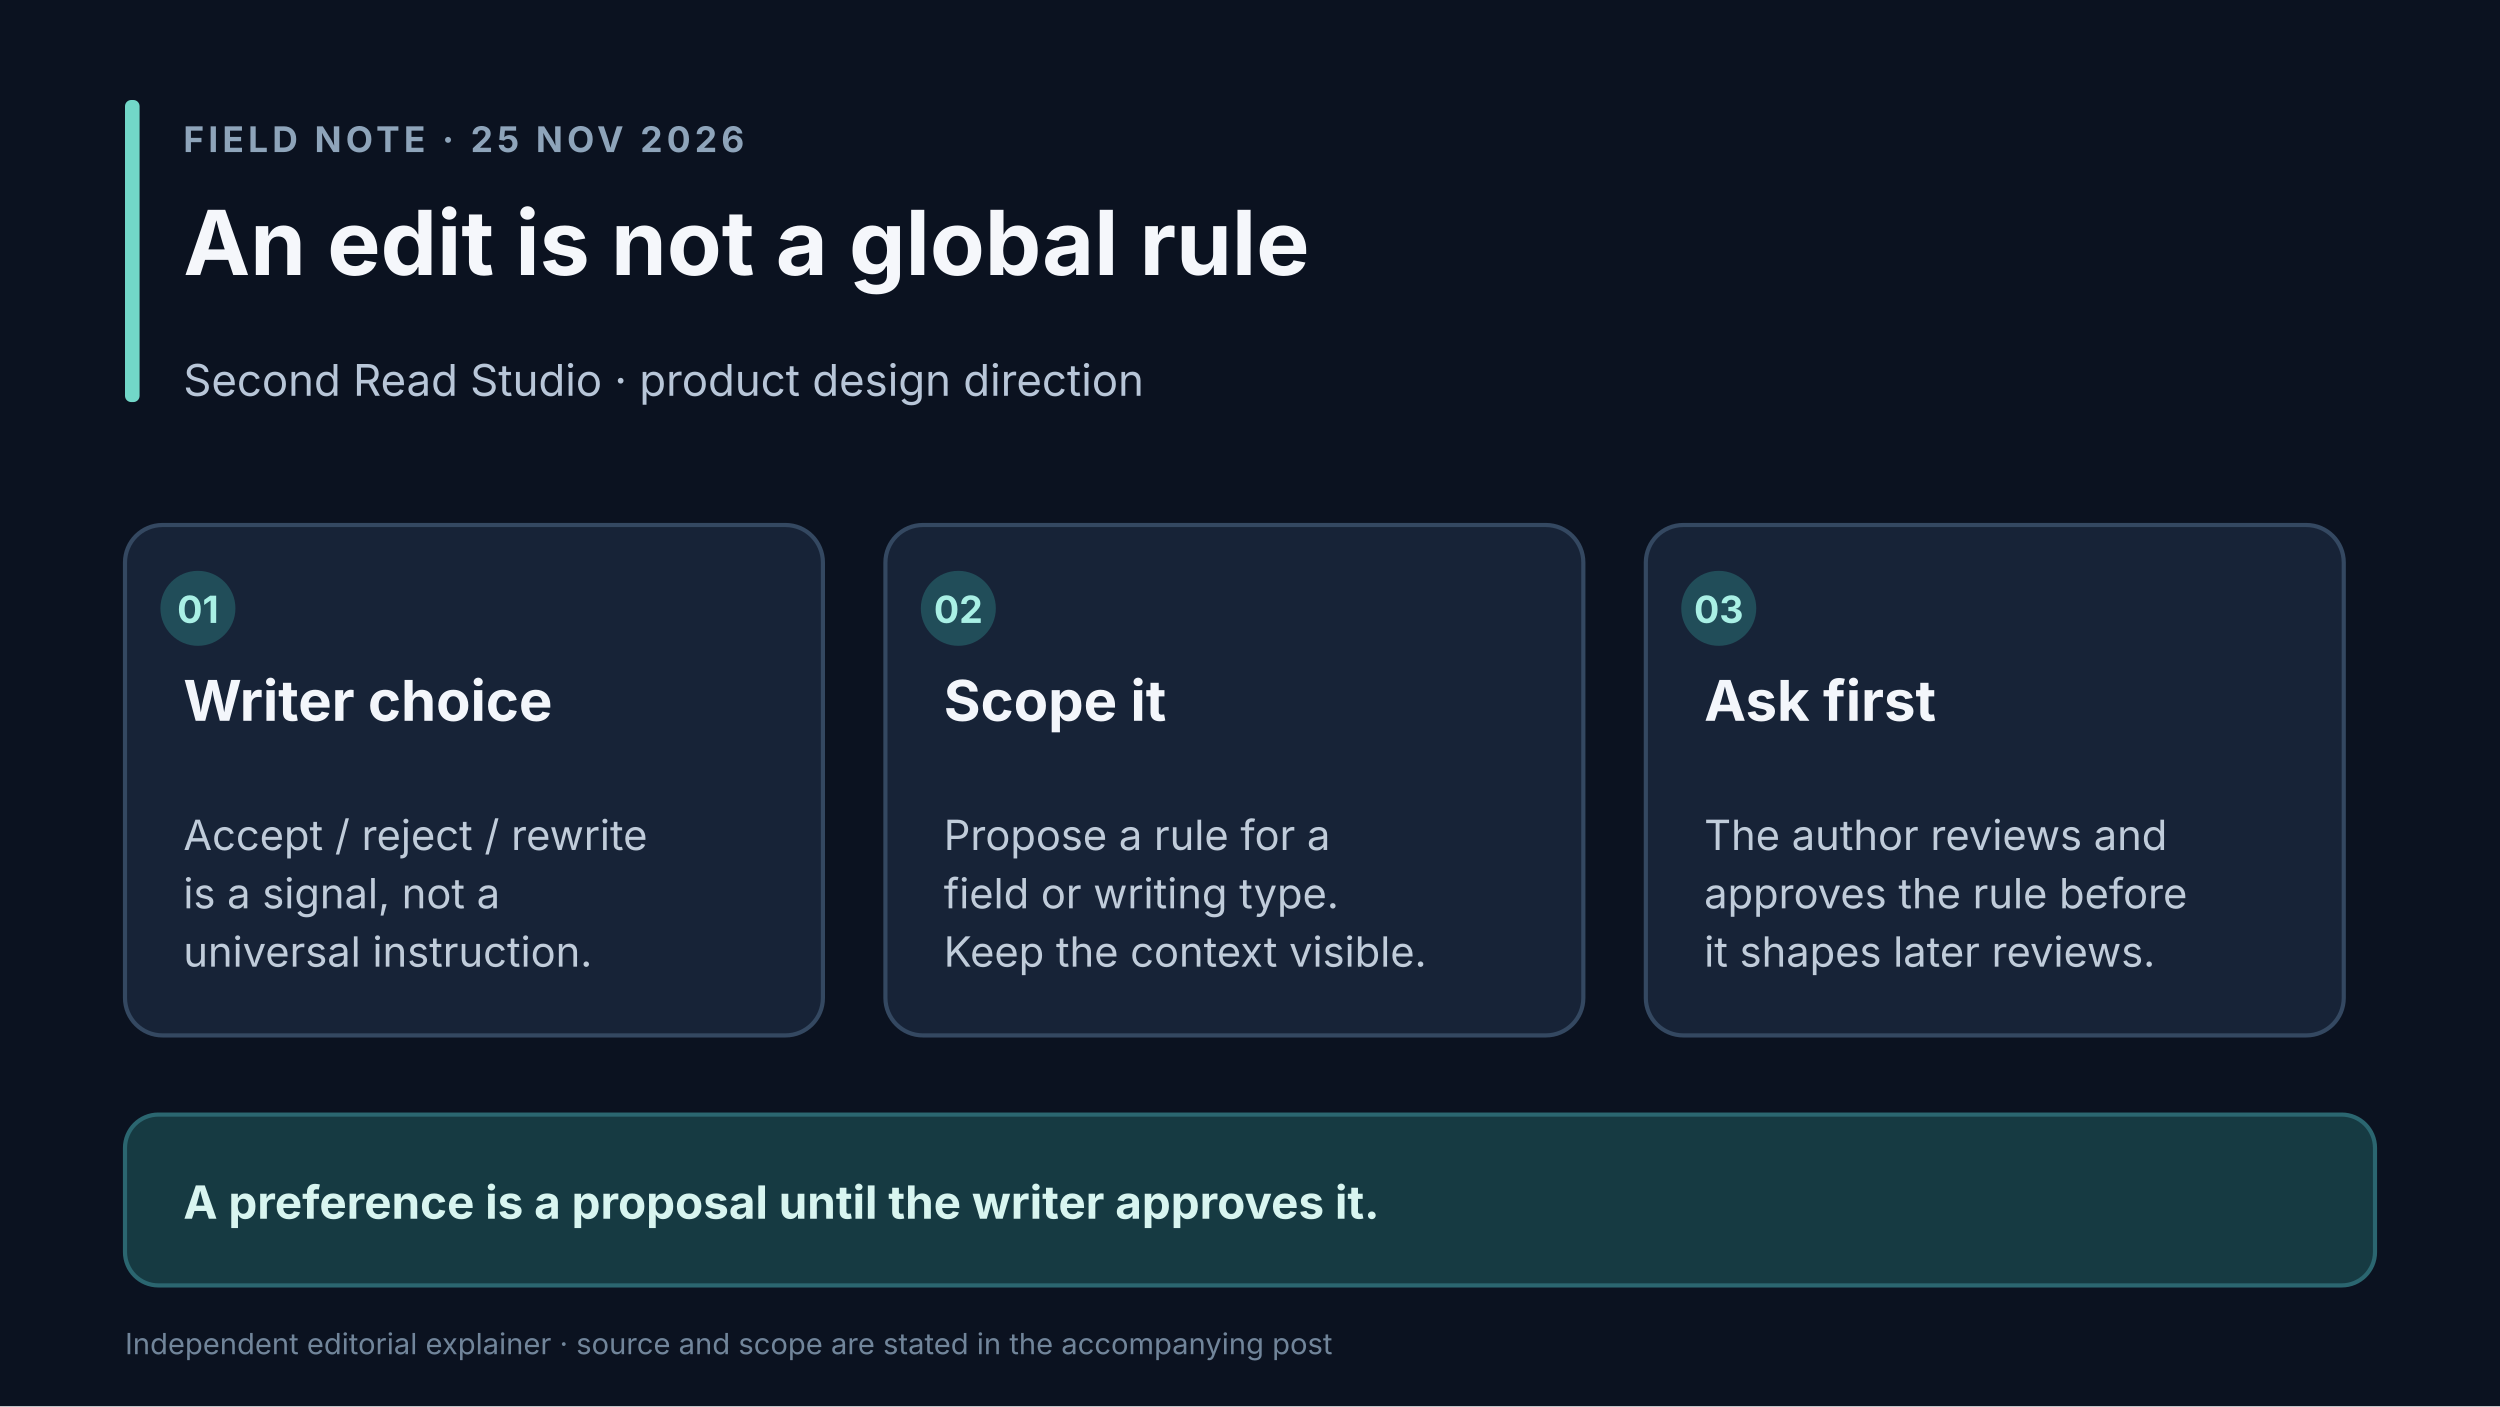
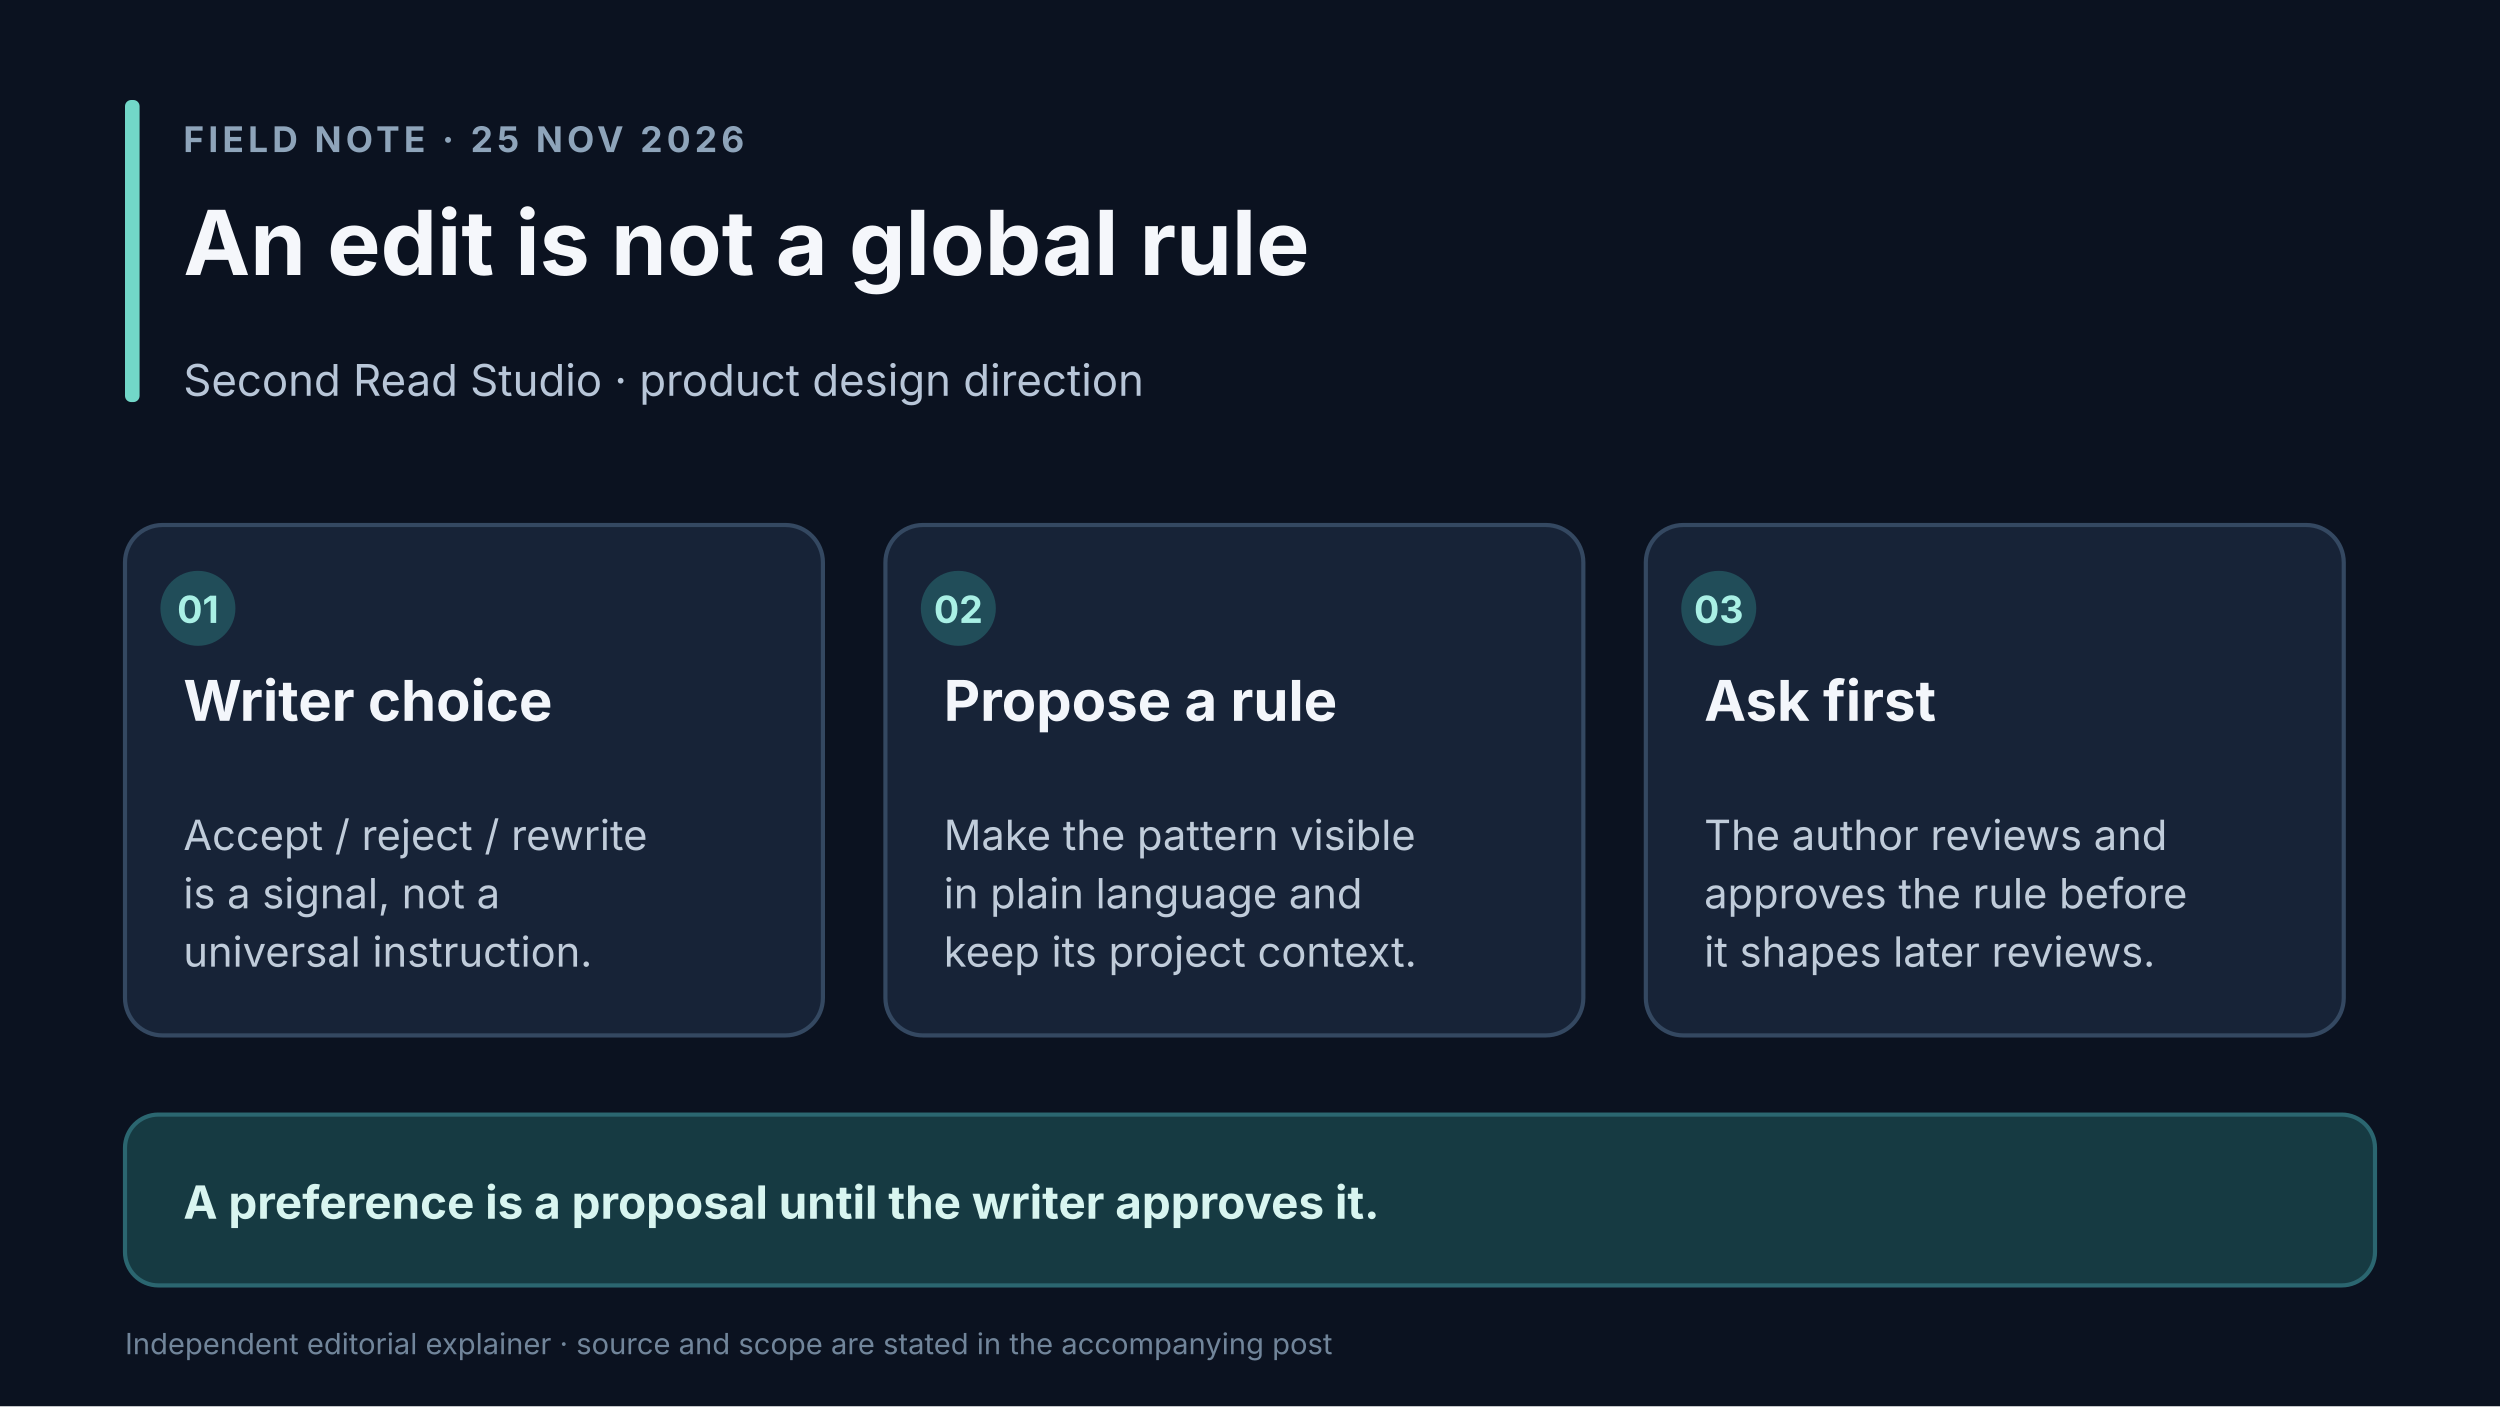
<svg xmlns="http://www.w3.org/2000/svg" width="1200" height="675" viewBox="0 0 1200 675" role="img" aria-labelledby="title desc">
  <rect width="1200" height="675" fill="#0b1220" />
  <rect x="60" y="48" width="7" height="145" rx="3" fill="#72d7c8" />
  <text x="88" y="73" fill="#8ea4ba" font-family="Inter,Arial,sans-serif" font-size="17" font-weight="700" letter-spacing="2">FIELD NOTE · 25 NOV 2026</text>
  <text x="88" y="132" fill="#f5f7fb" font-family="Inter,Arial,sans-serif" font-size="43" font-weight="700">
    <tspan x="88" dy="0">An edit is not a global rule</tspan>
  </text>
  <text x="88" y="190" fill="#b8c6d8" font-family="Inter,Arial,sans-serif" font-size="21" font-weight="400">
    <tspan x="88" dy="0">Second Read Studio · product design direction</tspan>
  </text>
  <g>
    <rect x="60" y="252" width="335" height="245" rx="18" fill="#172337" stroke="#344861" stroke-width="2" />
    <circle cx="95" cy="292" r="18" fill="#214d59" />
    <text x="95" y="299" text-anchor="middle" fill="#a9f0e5" font-family="Inter,Arial,sans-serif" font-size="18" font-weight="700">01</text>
    <text x="88" y="346" fill="#f3f6fb" font-family="Inter,Arial,sans-serif" font-size="27" font-weight="700">
      <tspan x="88" dy="0">Writer choice</tspan>
    </text>
    <text x="88" y="408" fill="#c0ccda" font-family="Inter,Arial,sans-serif" font-size="20" font-weight="400">
      <tspan x="88" dy="0">Accept / reject / rewrite</tspan>
      <tspan x="88" dy="28">is a signal, not a</tspan>
      <tspan x="88" dy="28">universal instruction.</tspan>
    </text>
  </g>
  <g>
    <rect x="425" y="252" width="335" height="245" rx="18" fill="#172337" stroke="#344861" stroke-width="2" />
    <circle cx="460" cy="292" r="18" fill="#214d59" />
    <text x="460" y="299" text-anchor="middle" fill="#a9f0e5" font-family="Inter,Arial,sans-serif" font-size="18" font-weight="700">02</text>
    <text x="453" y="346" fill="#f3f6fb" font-family="Inter,Arial,sans-serif" font-size="27" font-weight="700">
-       <tspan x="453" dy="0">Scope it</tspan>
+       <tspan x="453" dy="0">Propose a rule</tspan>
    </text>
    <text x="453" y="408" fill="#c0ccda" font-family="Inter,Arial,sans-serif" font-size="20" font-weight="400">
-       <tspan x="453" dy="0">Propose a rule for a</tspan>
-       <tspan x="453" dy="28">field or writing type.</tspan>
-       <tspan x="453" dy="28">Keep the context visible.</tspan>
+       <tspan x="453" dy="0">Make the pattern visible</tspan>
+       <tspan x="453" dy="28">in plain language and</tspan>
+       <tspan x="453" dy="28">keep its project context.</tspan>
    </text>
  </g>
  <g>
    <rect x="790" y="252" width="335" height="245" rx="18" fill="#172337" stroke="#344861" stroke-width="2" />
    <circle cx="825" cy="292" r="18" fill="#214d59" />
    <text x="825" y="299" text-anchor="middle" fill="#a9f0e5" font-family="Inter,Arial,sans-serif" font-size="18" font-weight="700">03</text>
    <text x="818" y="346" fill="#f3f6fb" font-family="Inter,Arial,sans-serif" font-size="27" font-weight="700">
      <tspan x="818" dy="0">Ask first</tspan>
    </text>
    <text x="818" y="408" fill="#c0ccda" font-family="Inter,Arial,sans-serif" font-size="20" font-weight="400">
      <tspan x="818" dy="0">The author reviews and</tspan>
      <tspan x="818" dy="28">approves the rule before</tspan>
      <tspan x="818" dy="28">it shapes later reviews.</tspan>
    </text>
  </g>
  <rect x="60" y="535" width="1080" height="82" rx="16" fill="#163a42" stroke="#2b6670" stroke-width="2" />
  <text x="88" y="585" fill="#d8f5f0" font-family="Inter,Arial,sans-serif" font-size="22" font-weight="700">
    <tspan x="88" dy="0">A preference is a proposal until the writer approves it.</tspan>
  </text>
  <text x="60" y="650" fill="#71859a" font-family="Inter,Arial,sans-serif" font-size="14">Independent editorial explainer · source and scope are stated in the accompanying post</text>
</svg>
